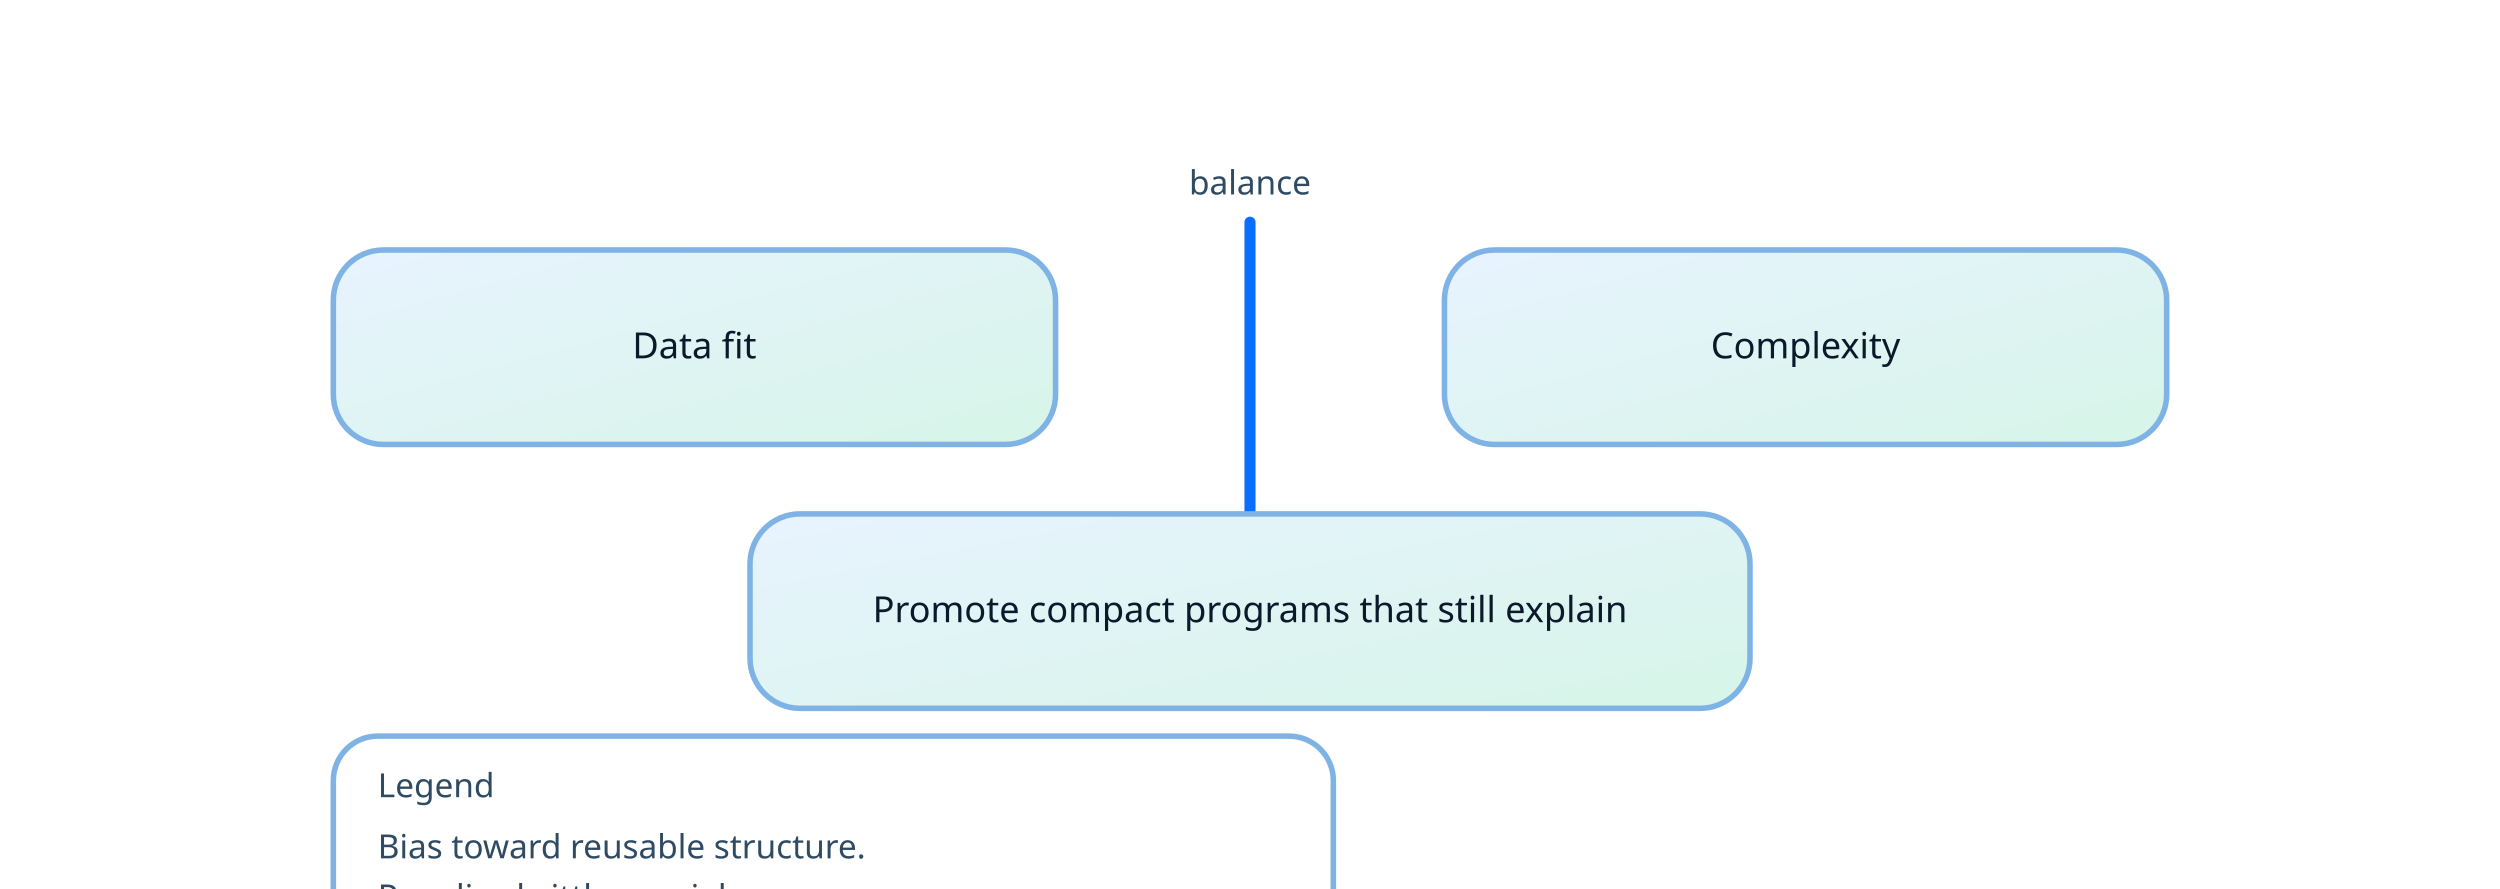
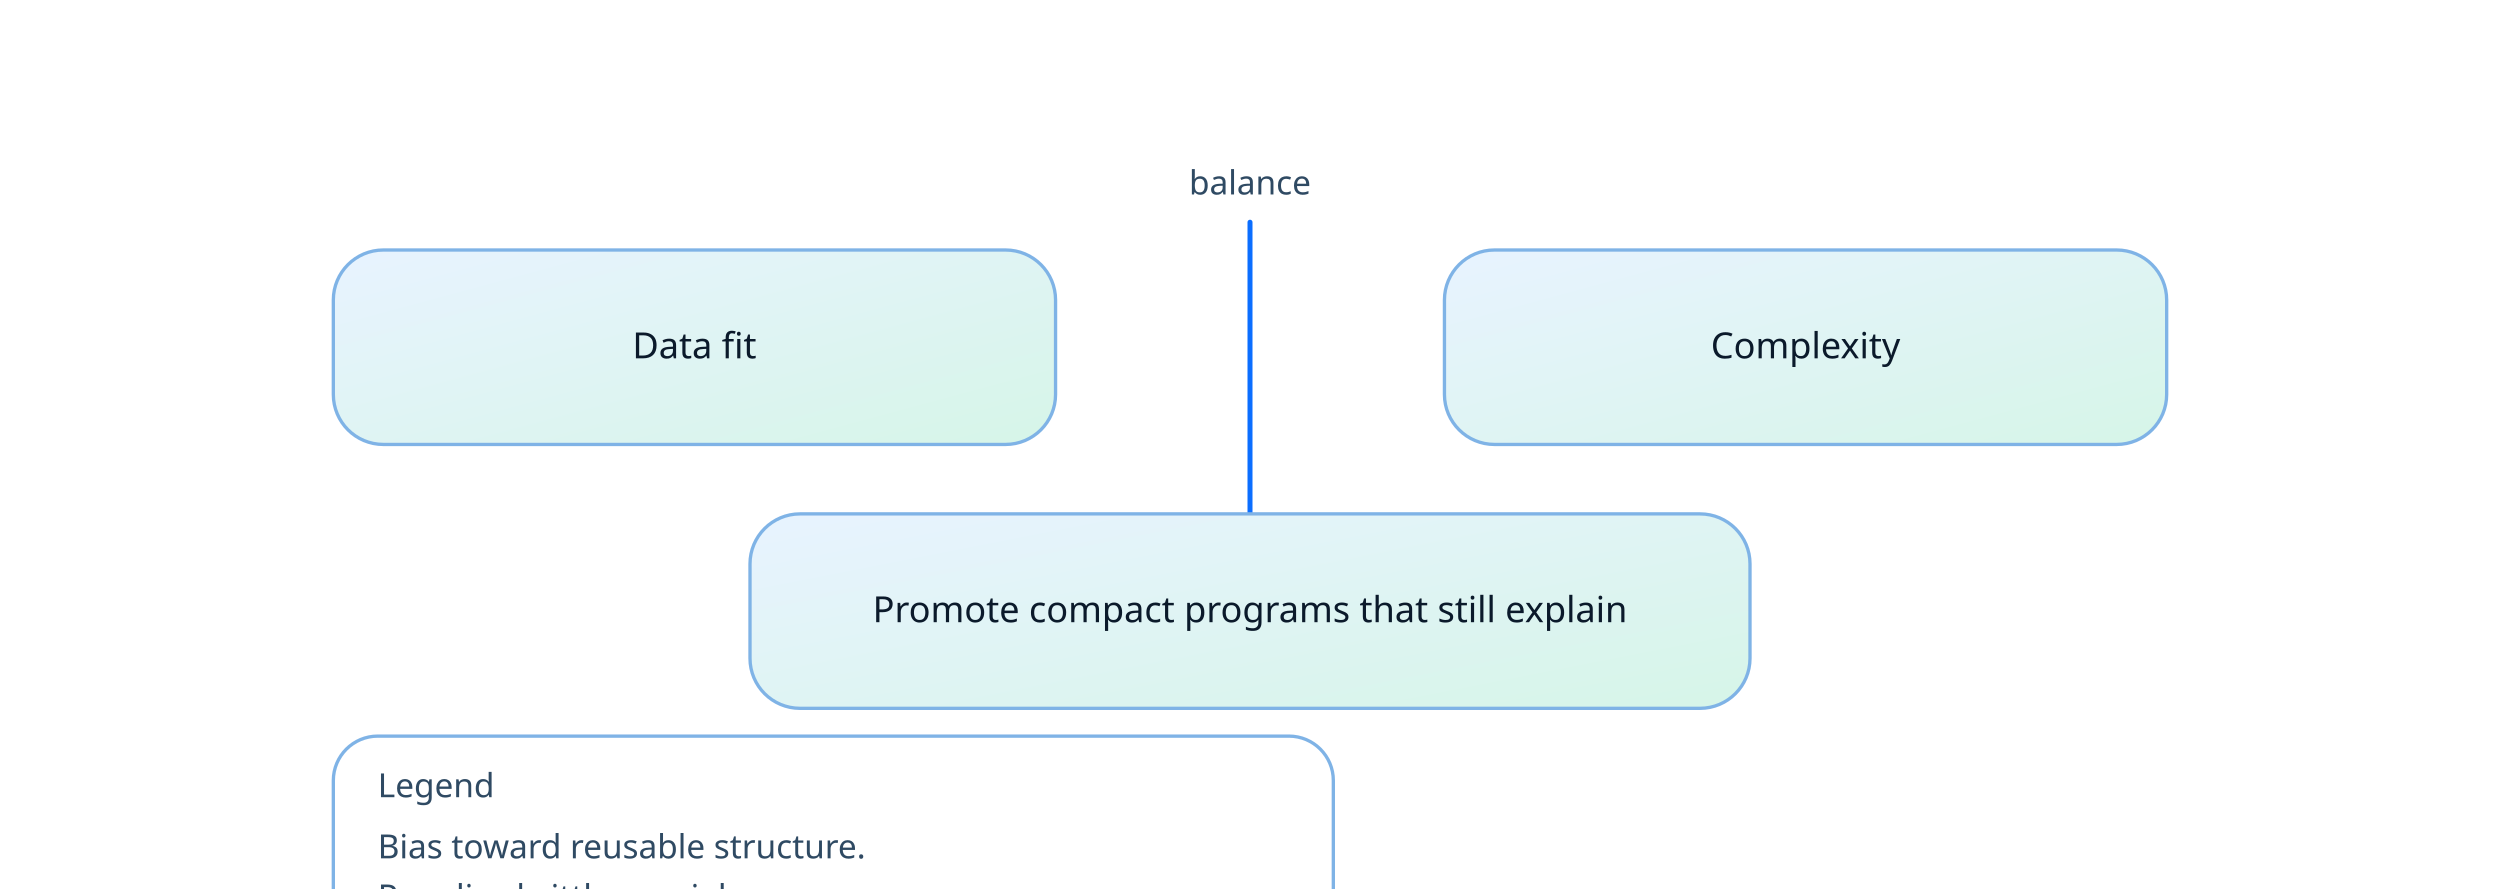
<svg xmlns="http://www.w3.org/2000/svg" viewBox="0 0 900 320" role="img" aria-label="MDL diagram">
  <defs>
    <linearGradient id="sky" x1="0" y1="0" x2="1" y2="1">
      <stop offset="0" stop-color="#e8f3ff" />
      <stop offset="1" stop-color="#d6f5e8" />
    </linearGradient>
    <linearGradient id="deep" x1="0" y1="0" x2="1" y2="1">
      <stop offset="0" stop-color="#0b6eff" />
      <stop offset="1" stop-color="#16b879" />
    </linearGradient>
  </defs>
-   <rect x="120" y="90" rx="18" ry="18" width="260" height="70" fill="url(#sky)" stroke="#7fb3e6" stroke-width="2" />
+   <rect x="120" y="90" rx="18" ry="18" width="260" height="70" fill="url(#sky)" stroke="#7fb3e6" stroke-width="1.2" />
  <text x="250.0" y="129.0" text-anchor="middle" font-size="13" fill="#0b1a2b" font-family="Space Grotesk">Data fit</text>
-   <rect x="520" y="90" rx="18" ry="18" width="260" height="70" fill="url(#sky)" stroke="#7fb3e6" stroke-width="2" />
+   <rect x="520" y="90" rx="18" ry="18" width="260" height="70" fill="url(#sky)" stroke="#7fb3e6" stroke-width="1.2" />
  <text x="650.0" y="129.0" text-anchor="middle" font-size="13" fill="#0b1a2b" font-family="Space Grotesk">Complexity</text>
-   <line x1="450" y1="80" x2="450" y2="235" stroke="#0b6eff" stroke-width="4" stroke-linecap="round" />
+   <line x1="450" y1="80" x2="450" y2="235" stroke="#0b6eff" stroke-width="1.8" stroke-linecap="round" />
  <text x="450" y="70" text-anchor="middle" font-size="12" fill="#2f4a63" font-family="Space Grotesk">balance</text>
-   <rect x="270" y="185" rx="18" ry="18" width="360" height="70" fill="url(#sky)" stroke="#7fb3e6" stroke-width="2" />
+   <rect x="270" y="185" rx="18" ry="18" width="360" height="70" fill="url(#sky)" stroke="#7fb3e6" stroke-width="1.2" />
  <text x="450.0" y="224.0" text-anchor="middle" font-size="13" fill="#0b1a2b" font-family="Space Grotesk">Promote compact programs that still explain</text>
-   <rect x="120" y="265" width="360" height="78" rx="16" ry="16" fill="none" stroke="#7fb3e6" stroke-width="2" />
+   <rect x="120" y="265" width="360" height="78" rx="16" ry="16" fill="none" stroke="#7fb3e6" stroke-width="1.2" />
  <text x="136" y="287" text-anchor="start" font-size="12" fill="#2f4a63" font-family="Space Grotesk">Legend</text>
  <text x="136" y="309" text-anchor="start" font-size="12" fill="#2f4a63" font-family="Space Grotesk">Bias toward reusable structure.</text>
  <text x="136" y="327" text-anchor="start" font-size="12" fill="#2f4a63" font-family="Space Grotesk">Penalize brittle special cases.</text>
  <text x="136" y="345" text-anchor="start" font-size="12" fill="#2f4a63" font-family="Space Grotesk">Supports macro consolidation.</text>
</svg>
